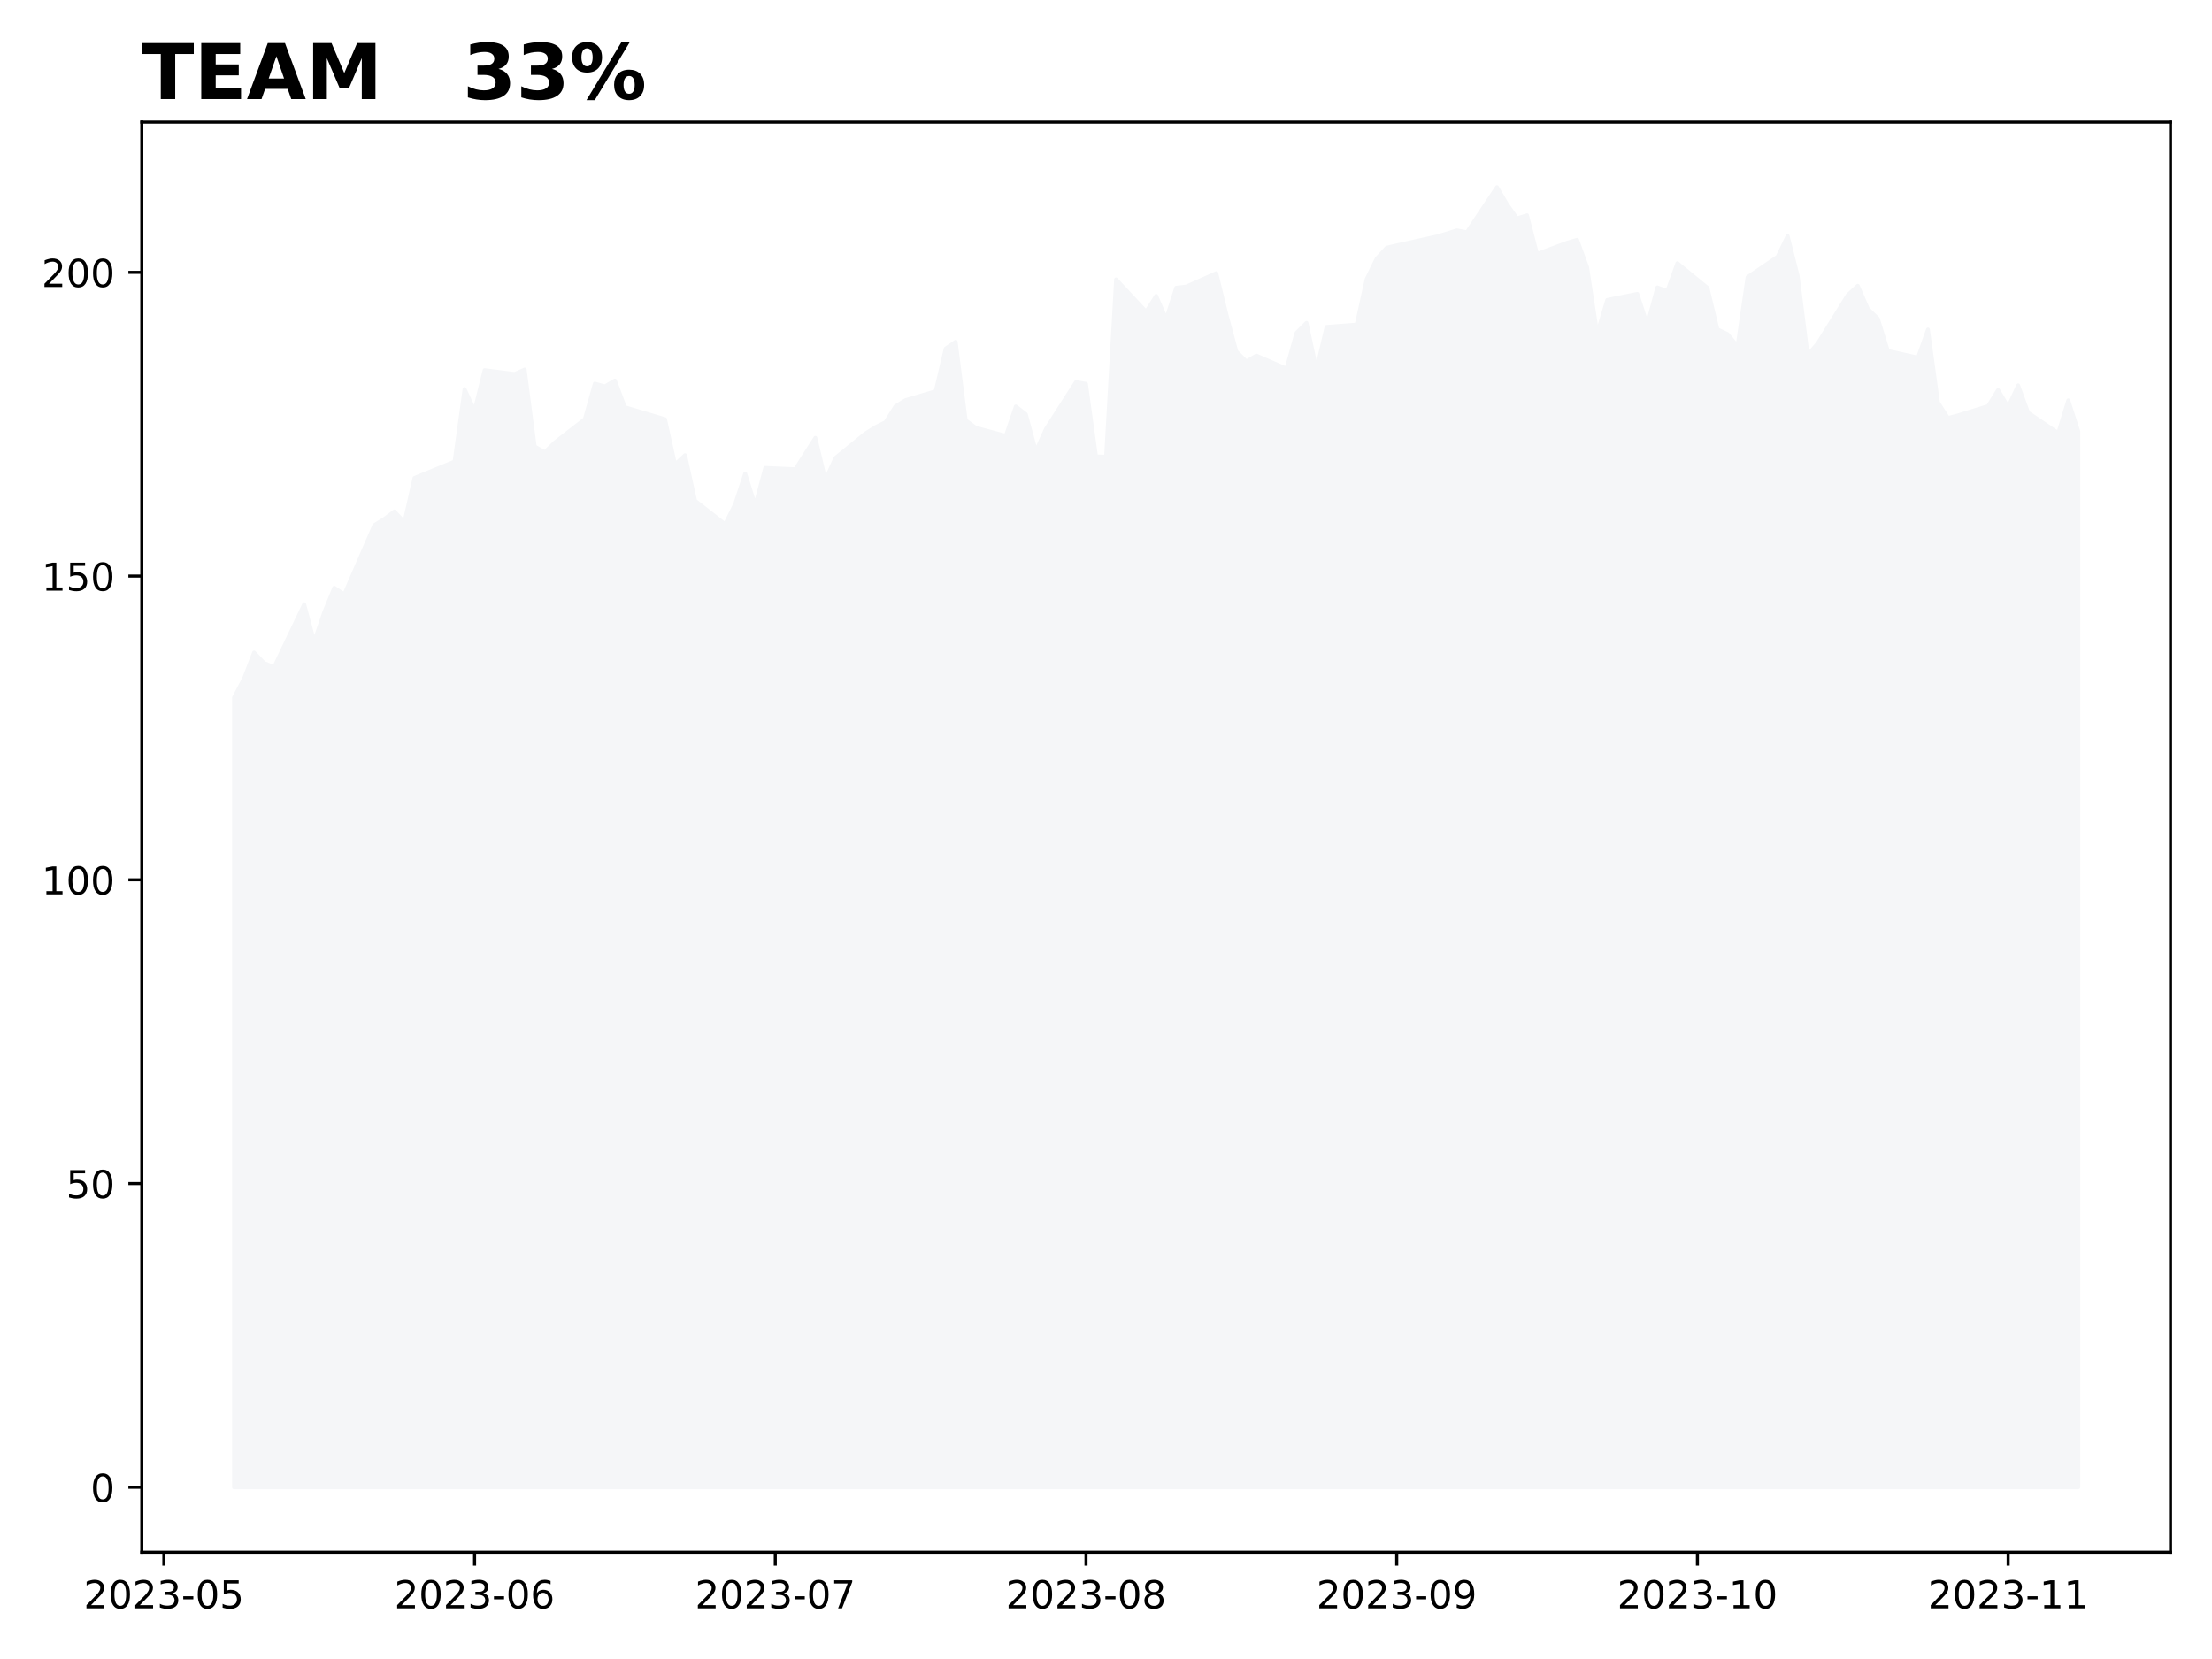
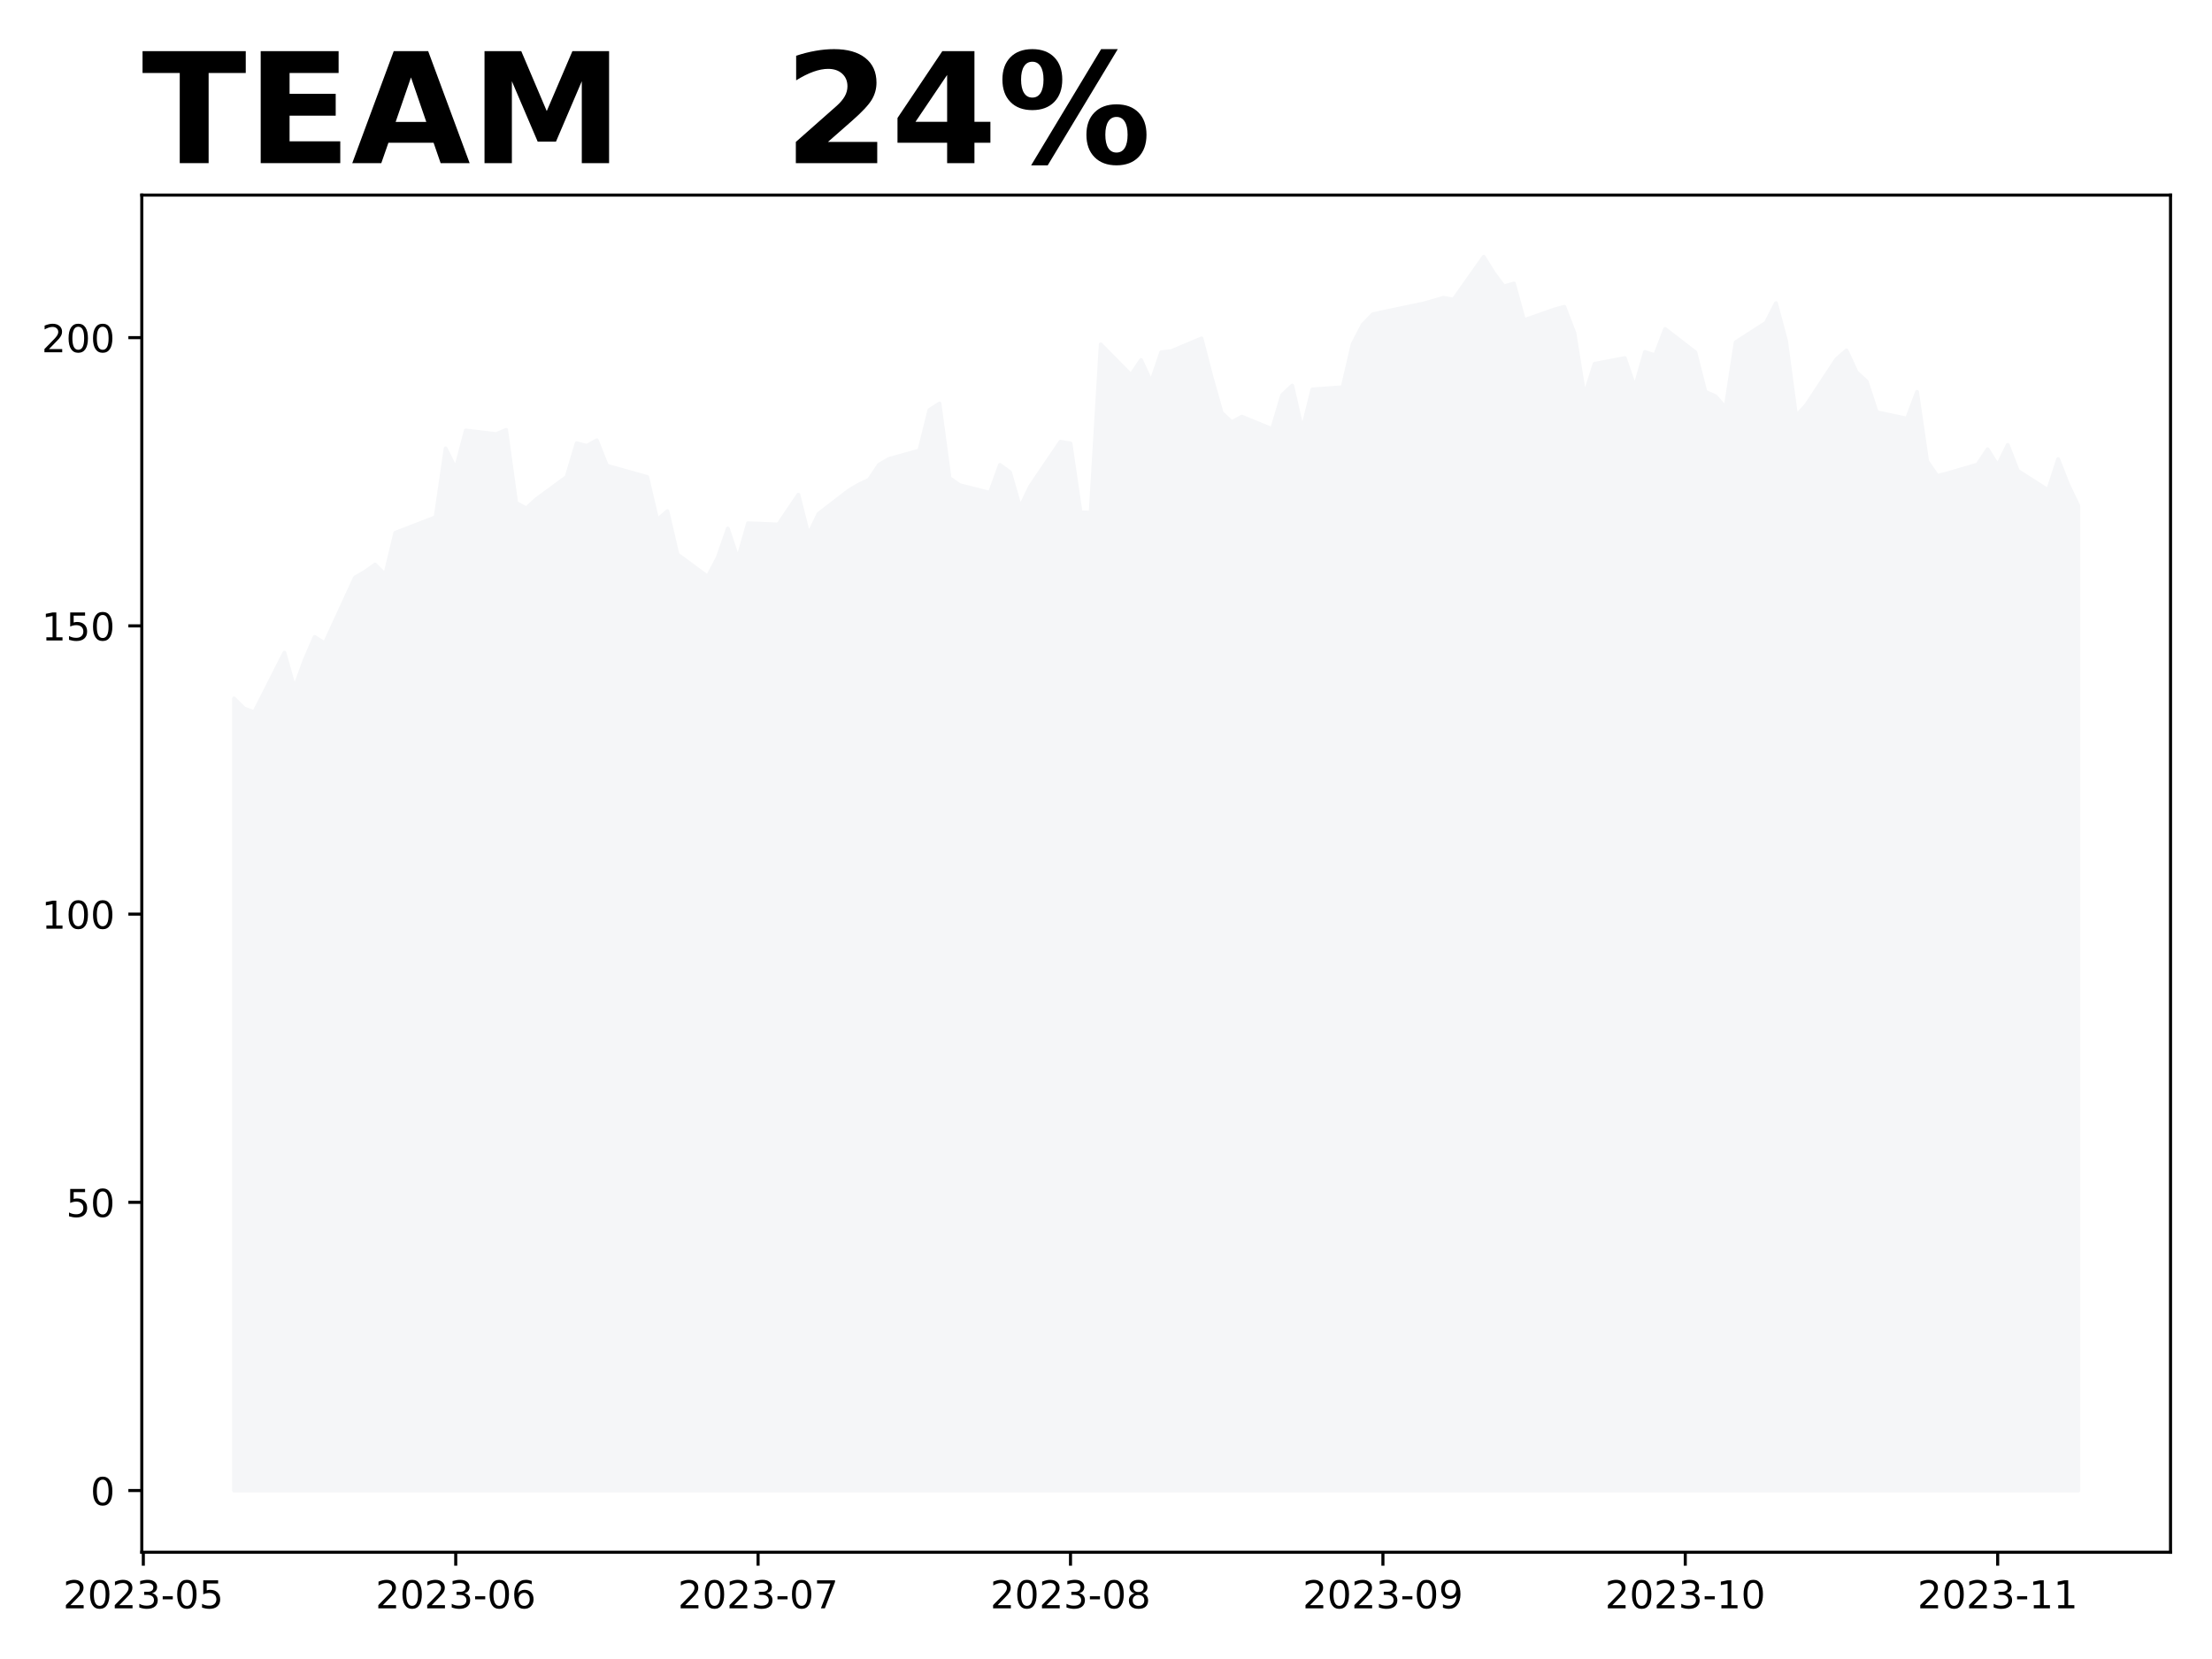
<svg xmlns="http://www.w3.org/2000/svg" xmlns:xlink="http://www.w3.org/1999/xlink" height="432pt" version="1.1" viewBox="0 0 576 432" width="576pt">
  <defs>
    <style type="text/css">
*{stroke-linecap:butt;stroke-linejoin:round;}
  </style>
  </defs>
  <g id="figure_1">
    <g id="patch_1">
      <path d="M 0 432  L 576 432  L 576 0  L 0 0  z " style="fill:#ffffff;" />
    </g>
    <g id="axes_1">
      <g id="patch_2">
-         <path d="M 36.925 404.2  L 565.2 404.2  L 565.2 31.8  L 36.925 31.8  z " style="fill:#ffffff;" />
+         <path d="M 36.925 404.2  L 565.2 404.2  L 565.2 50.8  L 36.925 50.8  z " style="fill:#ffffff;" />
      </g>
      <g id="PolyCollection_1">
        <defs>
-           <path d="M 60.938 -44.727  L 60.938 -250.373  L 63.548 -255.339  L 66.158 -262.094  L 68.768 -259.341  L 71.378 -258.297  L 79.208 -274.653  L 81.818 -264.941  L 84.428 -272.565  L 87.038 -278.955  L 89.648 -277.231  L 97.478 -295.247  L 100.088 -296.877  L 102.698 -298.822  L 105.308 -296.038  L 107.918 -307.538  L 118.359 -311.809  L 120.969 -330.695  L 123.579 -325.111  L 126.189 -335.614  L 134.019 -334.618  L 136.629 -335.772  L 139.239 -315.747  L 141.849 -314.244  L 144.459 -316.775  L 152.289 -322.865  L 154.899 -332.11  L 157.51 -331.391  L 160.12 -332.909  L 162.73 -325.965  L 173.17 -322.849  L 175.78 -311.065  L 178.39 -313.485  L 181 -301.622  L 188.83 -295.501  L 191.44 -300.784  L 194.05 -308.708  L 196.66 -300.404  L 199.27 -310.163  L 207.101 -309.815  L 212.321 -317.993  L 214.931 -307.047  L 217.541 -312.758  L 225.371 -319.148  L 227.981 -320.777  L 230.591 -322.074  L 233.201 -326.218  L 235.811 -327.816  L 243.641 -330.125  L 246.251 -341.229  L 248.861 -343.017  L 251.471 -322.549  L 254.082 -320.619  L 261.912 -318.515  L 264.522 -326.171  L 267.132 -324.146  L 269.742 -314.513  L 272.352 -320.287  L 280.182 -332.514  L 282.792 -332.055  L 285.402 -313.153  L 288.012 -313.074  L 290.622 -359.246  L 298.452 -350.831  L 301.062 -354.959  L 303.673 -348.964  L 306.283 -357.079  L 308.893 -357.379  L 316.723 -360.875  L 319.333 -350.214  L 321.943 -340.47  L 324.553 -337.892  L 327.163 -339.41  L 334.993 -336.01  L 337.603 -345.326  L 340.213 -347.936  L 342.823 -335.804  L 345.433 -346.876  L 353.264 -347.477  L 355.874 -359.341  L 358.484 -364.655  L 361.094 -367.503  L 363.704 -368.119  L 374.144 -370.429  L 376.754 -371.204  L 379.364 -372.026  L 381.974 -371.52  L 389.804 -383.273  L 392.414 -378.828  L 395.024 -375.142  L 397.635 -375.949  L 400.245 -365.873  L 408.075 -368.8  L 410.685 -369.559  L 413.295 -362.378  L 415.905 -345.184  L 418.515 -353.899  L 426.345 -355.481  L 428.955 -347.477  L 431.565 -357.158  L 434.175 -356.24  L 436.785 -363.469  L 444.615 -357.063  L 447.226 -346.244  L 449.836 -345.01  L 452.446 -341.862  L 455.056 -359.831  L 462.886 -365.162  L 465.496 -370.571  L 468.106 -360.211  L 470.716 -339.569  L 473.326 -342.59  L 481.156 -355.181  L 483.766 -357.585  L 486.376 -351.606  L 488.986 -349.059  L 491.596 -340.628  L 499.427 -338.873  L 502.037 -346.212  L 504.647 -327.215  L 507.257 -323.15  L 509.867 -323.846  L 517.697 -326.266  L 520.307 -330.458  L 522.917 -326.044  L 525.527 -331.66  L 528.137 -324.542  L 535.967 -319.243  L 538.577 -327.753  L 541.188 -319.702  L 541.188 -44.727  L 541.188 -44.727  L 538.577 -44.727  L 535.967 -44.727  L 528.137 -44.727  L 525.527 -44.727  L 522.917 -44.727  L 520.307 -44.727  L 517.697 -44.727  L 509.867 -44.727  L 507.257 -44.727  L 504.647 -44.727  L 502.037 -44.727  L 499.427 -44.727  L 491.596 -44.727  L 488.986 -44.727  L 486.376 -44.727  L 483.766 -44.727  L 481.156 -44.727  L 473.326 -44.727  L 470.716 -44.727  L 468.106 -44.727  L 465.496 -44.727  L 462.886 -44.727  L 455.056 -44.727  L 452.446 -44.727  L 449.836 -44.727  L 447.226 -44.727  L 444.615 -44.727  L 436.785 -44.727  L 434.175 -44.727  L 431.565 -44.727  L 428.955 -44.727  L 426.345 -44.727  L 418.515 -44.727  L 415.905 -44.727  L 413.295 -44.727  L 410.685 -44.727  L 408.075 -44.727  L 400.245 -44.727  L 397.635 -44.727  L 395.024 -44.727  L 392.414 -44.727  L 389.804 -44.727  L 381.974 -44.727  L 379.364 -44.727  L 376.754 -44.727  L 374.144 -44.727  L 363.704 -44.727  L 361.094 -44.727  L 358.484 -44.727  L 355.874 -44.727  L 353.264 -44.727  L 345.433 -44.727  L 342.823 -44.727  L 340.213 -44.727  L 337.603 -44.727  L 334.993 -44.727  L 327.163 -44.727  L 324.553 -44.727  L 321.943 -44.727  L 319.333 -44.727  L 316.723 -44.727  L 308.893 -44.727  L 306.283 -44.727  L 303.673 -44.727  L 301.062 -44.727  L 298.452 -44.727  L 290.622 -44.727  L 288.012 -44.727  L 285.402 -44.727  L 282.792 -44.727  L 280.182 -44.727  L 272.352 -44.727  L 269.742 -44.727  L 267.132 -44.727  L 264.522 -44.727  L 261.912 -44.727  L 254.082 -44.727  L 251.471 -44.727  L 248.861 -44.727  L 246.251 -44.727  L 243.641 -44.727  L 235.811 -44.727  L 233.201 -44.727  L 230.591 -44.727  L 227.981 -44.727  L 225.371 -44.727  L 217.541 -44.727  L 214.931 -44.727  L 212.321 -44.727  L 207.101 -44.727  L 199.27 -44.727  L 196.66 -44.727  L 194.05 -44.727  L 191.44 -44.727  L 188.83 -44.727  L 181 -44.727  L 178.39 -44.727  L 175.78 -44.727  L 173.17 -44.727  L 162.73 -44.727  L 160.12 -44.727  L 157.51 -44.727  L 154.899 -44.727  L 152.289 -44.727  L 144.459 -44.727  L 141.849 -44.727  L 139.239 -44.727  L 136.629 -44.727  L 134.019 -44.727  L 126.189 -44.727  L 123.579 -44.727  L 120.969 -44.727  L 118.359 -44.727  L 107.918 -44.727  L 105.308 -44.727  L 102.698 -44.727  L 100.088 -44.727  L 97.478 -44.727  L 89.648 -44.727  L 87.038 -44.727  L 84.428 -44.727  L 81.818 -44.727  L 79.208 -44.727  L 71.378 -44.727  L 68.768 -44.727  L 66.158 -44.727  L 63.548 -44.727  L 60.938 -44.727  z " id="m1f2812b365" style="stroke:#f5f6f8;" />
+           <path d="M 60.938 -43.864  L 60.938 -250.14  L 63.562 -247.528  L 66.186 -246.537  L 74.059 -262.058  L 76.683 -252.842  L 79.308 -260.077  L 81.932 -266.141  L 84.556 -264.505  L 92.429 -281.602  L 95.054 -283.148  L 97.678 -284.995  L 100.302 -282.353  L 102.927 -293.265  L 113.424 -297.318  L 116.048 -315.241  L 118.672 -309.942  L 121.297 -319.909  L 129.17 -318.964  L 131.794 -320.059  L 134.418 -301.056  L 137.043 -299.63  L 139.667 -302.032  L 147.54 -307.811  L 150.164 -316.584  L 152.789 -315.901  L 155.413 -317.342  L 158.037 -310.753  L 168.534 -307.796  L 171.159 -296.613  L 173.783 -298.909  L 176.407 -287.651  L 184.28 -281.842  L 186.905 -286.856  L 189.529 -294.376  L 192.153 -286.496  L 194.778 -295.757  L 202.651 -295.427  L 207.899 -303.187  L 210.524 -292.8  L 213.148 -298.219  L 221.021 -304.283  L 223.645 -305.829  L 226.269 -307.06  L 228.894 -310.993  L 231.518 -312.509  L 239.391 -314.701  L 242.015 -325.238  L 244.64 -326.934  L 247.264 -307.511  L 249.888 -305.679  L 257.761 -303.683  L 260.386 -310.948  L 263.01 -309.027  L 265.634 -299.885  L 268.259 -305.364  L 276.131 -316.967  L 278.756 -316.532  L 281.38 -298.594  L 284.004 -298.519  L 286.629 -342.335  L 294.502 -334.35  L 297.126 -338.267  L 299.75 -332.578  L 302.375 -340.279  L 304.999 -340.564  L 312.872 -343.881  L 315.496 -333.764  L 318.121 -324.518  L 320.745 -322.071  L 323.369 -323.512  L 331.242 -320.285  L 333.866 -329.126  L 336.491 -331.603  L 339.115 -320.089  L 341.739 -330.597  L 349.612 -331.167  L 352.237 -342.425  L 354.861 -347.469  L 357.485 -350.171  L 360.11 -350.756  L 370.607 -352.948  L 373.231 -353.683  L 375.856 -354.464  L 378.48 -353.983  L 386.353 -365.136  L 388.977 -360.918  L 391.601 -357.421  L 394.226 -358.186  L 396.85 -348.625  L 404.723 -351.402  L 407.347 -352.122  L 409.972 -345.307  L 412.596 -328.991  L 415.22 -337.262  L 423.093 -338.763  L 425.718 -331.167  L 428.342 -340.354  L 430.966 -339.483  L 433.591 -346.343  L 441.463 -340.264  L 444.088 -329.996  L 446.712 -328.826  L 449.336 -325.839  L 451.961 -342.891  L 459.834 -347.949  L 462.458 -353.083  L 465.082 -343.251  L 467.707 -323.662  L 470.331 -326.529  L 478.204 -338.477  L 480.828 -340.759  L 483.453 -335.085  L 486.077 -332.668  L 488.701 -324.668  L 496.574 -323.002  L 499.198 -329.966  L 501.823 -311.939  L 504.447 -308.081  L 507.071 -308.741  L 514.944 -311.038  L 517.569 -315.016  L 520.193 -310.828  L 522.817 -316.157  L 525.442 -309.402  L 533.315 -304.373  L 535.939 -312.449  L 538.563 -305.769  L 541.188 -300.305  L 541.188 -43.864  L 541.188 -43.864  L 538.563 -43.864  L 535.939 -43.864  L 533.315 -43.864  L 525.442 -43.864  L 522.817 -43.864  L 520.193 -43.864  L 517.569 -43.864  L 514.944 -43.864  L 507.071 -43.864  L 504.447 -43.864  L 501.823 -43.864  L 499.198 -43.864  L 496.574 -43.864  L 488.701 -43.864  L 486.077 -43.864  L 483.453 -43.864  L 480.828 -43.864  L 478.204 -43.864  L 470.331 -43.864  L 467.707 -43.864  L 465.082 -43.864  L 462.458 -43.864  L 459.834 -43.864  L 451.961 -43.864  L 449.336 -43.864  L 446.712 -43.864  L 444.088 -43.864  L 441.463 -43.864  L 433.591 -43.864  L 430.966 -43.864  L 428.342 -43.864  L 425.718 -43.864  L 423.093 -43.864  L 415.22 -43.864  L 412.596 -43.864  L 409.972 -43.864  L 407.347 -43.864  L 404.723 -43.864  L 396.85 -43.864  L 394.226 -43.864  L 391.601 -43.864  L 388.977 -43.864  L 386.353 -43.864  L 378.48 -43.864  L 375.856 -43.864  L 373.231 -43.864  L 370.607 -43.864  L 360.11 -43.864  L 357.485 -43.864  L 354.861 -43.864  L 352.237 -43.864  L 349.612 -43.864  L 341.739 -43.864  L 339.115 -43.864  L 336.491 -43.864  L 333.866 -43.864  L 331.242 -43.864  L 323.369 -43.864  L 320.745 -43.864  L 318.121 -43.864  L 315.496 -43.864  L 312.872 -43.864  L 304.999 -43.864  L 302.375 -43.864  L 299.75 -43.864  L 297.126 -43.864  L 294.502 -43.864  L 286.629 -43.864  L 284.004 -43.864  L 281.38 -43.864  L 278.756 -43.864  L 276.131 -43.864  L 268.259 -43.864  L 265.634 -43.864  L 263.01 -43.864  L 260.386 -43.864  L 257.761 -43.864  L 249.888 -43.864  L 247.264 -43.864  L 244.64 -43.864  L 242.015 -43.864  L 239.391 -43.864  L 231.518 -43.864  L 228.894 -43.864  L 226.269 -43.864  L 223.645 -43.864  L 221.021 -43.864  L 213.148 -43.864  L 210.524 -43.864  L 207.899 -43.864  L 202.651 -43.864  L 194.778 -43.864  L 192.153 -43.864  L 189.529 -43.864  L 186.905 -43.864  L 184.28 -43.864  L 176.407 -43.864  L 173.783 -43.864  L 171.159 -43.864  L 168.534 -43.864  L 158.037 -43.864  L 155.413 -43.864  L 152.789 -43.864  L 150.164 -43.864  L 147.54 -43.864  L 139.667 -43.864  L 137.043 -43.864  L 134.418 -43.864  L 131.794 -43.864  L 129.17 -43.864  L 121.297 -43.864  L 118.672 -43.864  L 116.048 -43.864  L 113.424 -43.864  L 102.927 -43.864  L 100.302 -43.864  L 97.678 -43.864  L 95.054 -43.864  L 92.429 -43.864  L 84.556 -43.864  L 81.932 -43.864  L 79.308 -43.864  L 76.683 -43.864  L 74.059 -43.864  L 66.186 -43.864  L 63.562 -43.864  L 60.938 -43.864  z " id="mf7db9850a4" style="stroke:#f5f6f8;" />
        </defs>
-         <g clip-path="url(#p144666de46)">
-           <use style="fill:#f5f6f8;stroke:#f5f6f8;" x="0" xlink:href="#m1f2812b365" y="432" />
+         <g clip-path="url(#p26ac02e545)">
+           <use style="fill:#f5f6f8;stroke:#f5f6f8;" x="0" xlink:href="#mf7db9850a4" y="432" />
        </g>
      </g>
      <g id="matplotlib.axis_1">
        <g id="xtick_1">
          <g id="line2d_1">
            <defs>
-               <path d="M 0 0  L 0 3.5  " id="m10f5764ad5" style="stroke:#000000;stroke-width:0.8;" />
-             </defs>
-             <g>
-               <use style="stroke:#000000;stroke-width:0.8;" x="42.667" xlink:href="#m10f5764ad5" y="404.2" />
+               <path d="M 0 0  L 0 3.5  " id="m7a429bcef0" style="stroke:#000000;stroke-width:0.8;" />
+             </defs>
+             <g>
+               <use style="stroke:#000000;stroke-width:0.8;" x="37.319" xlink:href="#m7a429bcef0" y="404.2" />
            </g>
          </g>
          <g id="text_1">
            <defs>
              <path d="M 19.188 8.297  L 53.609 8.297  L 53.609 0  L 7.328 0  L 7.328 8.297  Q 12.938 14.109 22.625 23.891  Q 32.328 33.688 34.812 36.531  Q 39.547 41.844 41.422 45.531  Q 43.312 49.219 43.312 52.781  Q 43.312 58.594 39.234 62.25  Q 35.156 65.922 28.609 65.922  Q 23.969 65.922 18.812 64.312  Q 13.672 62.703 7.812 59.422  L 7.812 69.391  Q 13.766 71.781 18.938 73  Q 24.125 74.219 28.422 74.219  Q 39.75 74.219 46.484 68.547  Q 53.219 62.891 53.219 53.422  Q 53.219 48.922 51.531 44.891  Q 49.859 40.875 45.406 35.406  Q 44.188 33.984 37.641 27.219  Q 31.109 20.453 19.188 8.297  z " id="DejaVuSans-50" />
              <path d="M 31.781 66.406  Q 24.172 66.406 20.328 58.906  Q 16.5 51.422 16.5 36.375  Q 16.5 21.391 20.328 13.891  Q 24.172 6.391 31.781 6.391  Q 39.453 6.391 43.281 13.891  Q 47.125 21.391 47.125 36.375  Q 47.125 51.422 43.281 58.906  Q 39.453 66.406 31.781 66.406  z M 31.781 74.219  Q 44.047 74.219 50.516 64.516  Q 56.984 54.828 56.984 36.375  Q 56.984 17.969 50.516 8.266  Q 44.047 -1.422 31.781 -1.422  Q 19.531 -1.422 13.062 8.266  Q 6.594 17.969 6.594 36.375  Q 6.594 54.828 13.062 64.516  Q 19.531 74.219 31.781 74.219  z " id="DejaVuSans-48" />
              <path d="M 40.578 39.312  Q 47.656 37.797 51.625 33  Q 55.609 28.219 55.609 21.188  Q 55.609 10.406 48.188 4.484  Q 40.766 -1.422 27.094 -1.422  Q 22.516 -1.422 17.656 -0.516  Q 12.797 0.391 7.625 2.203  L 7.625 11.719  Q 11.719 9.328 16.594 8.109  Q 21.484 6.891 26.812 6.891  Q 36.078 6.891 40.938 10.547  Q 45.797 14.203 45.797 21.188  Q 45.797 27.641 41.281 31.266  Q 36.766 34.906 28.719 34.906  L 20.219 34.906  L 20.219 43.016  L 29.109 43.016  Q 36.375 43.016 40.234 45.922  Q 44.094 48.828 44.094 54.297  Q 44.094 59.906 40.109 62.906  Q 36.141 65.922 28.719 65.922  Q 24.656 65.922 20.016 65.031  Q 15.375 64.156 9.812 62.312  L 9.812 71.094  Q 15.438 72.656 20.344 73.438  Q 25.25 74.219 29.594 74.219  Q 40.828 74.219 47.359 69.109  Q 53.906 64.016 53.906 55.328  Q 53.906 49.266 50.438 45.094  Q 46.969 40.922 40.578 39.312  z " id="DejaVuSans-51" />
              <path d="M 4.891 31.391  L 31.203 31.391  L 31.203 23.391  L 4.891 23.391  z " id="DejaVuSans-45" />
              <path d="M 10.797 72.906  L 49.516 72.906  L 49.516 64.594  L 19.828 64.594  L 19.828 46.734  Q 21.969 47.469 24.109 47.828  Q 26.266 48.188 28.422 48.188  Q 40.625 48.188 47.75 41.5  Q 54.891 34.812 54.891 23.391  Q 54.891 11.625 47.562 5.094  Q 40.234 -1.422 26.906 -1.422  Q 22.312 -1.422 17.547 -0.641  Q 12.797 0.141 7.719 1.703  L 7.719 11.625  Q 12.109 9.234 16.797 8.062  Q 21.484 6.891 26.703 6.891  Q 35.156 6.891 40.078 11.328  Q 45.016 15.766 45.016 23.391  Q 45.016 31 40.078 35.438  Q 35.156 39.891 26.703 39.891  Q 22.75 39.891 18.812 39.016  Q 14.891 38.141 10.797 36.281  z " id="DejaVuSans-53" />
            </defs>
-             <g transform="translate(21.77571 418.7984)scale(0.1 -0.1)">
+             <g transform="translate(16.42724 418.7984)scale(0.1 -0.1)">
              <use xlink:href="#DejaVuSans-50" />
              <use x="63.623" xlink:href="#DejaVuSans-48" />
              <use x="127.246" xlink:href="#DejaVuSans-50" />
              <use x="190.869" xlink:href="#DejaVuSans-51" />
              <use x="254.492" xlink:href="#DejaVuSans-45" />
              <use x="290.576" xlink:href="#DejaVuSans-48" />
              <use x="354.199" xlink:href="#DejaVuSans-53" />
            </g>
          </g>
        </g>
        <g id="xtick_2">
          <g id="line2d_2">
            <g>
-               <use style="stroke:#000000;stroke-width:0.8;" x="123.579" xlink:href="#m10f5764ad5" y="404.2" />
+               <use style="stroke:#000000;stroke-width:0.8;" x="118.672" xlink:href="#m7a429bcef0" y="404.2" />
            </g>
          </g>
          <g id="text_2">
            <defs>
              <path d="M 33.016 40.375  Q 26.375 40.375 22.484 35.828  Q 18.609 31.297 18.609 23.391  Q 18.609 15.531 22.484 10.953  Q 26.375 6.391 33.016 6.391  Q 39.656 6.391 43.531 10.953  Q 47.406 15.531 47.406 23.391  Q 47.406 31.297 43.531 35.828  Q 39.656 40.375 33.016 40.375  z M 52.594 71.297  L 52.594 62.312  Q 48.875 64.062 45.094 64.984  Q 41.312 65.922 37.594 65.922  Q 27.828 65.922 22.672 59.328  Q 17.531 52.734 16.797 39.406  Q 19.672 43.656 24.016 45.922  Q 28.375 48.188 33.594 48.188  Q 44.578 48.188 50.953 41.516  Q 57.328 34.859 57.328 23.391  Q 57.328 12.156 50.688 5.359  Q 44.047 -1.422 33.016 -1.422  Q 20.359 -1.422 13.672 8.266  Q 6.984 17.969 6.984 36.375  Q 6.984 53.656 15.188 63.938  Q 23.391 74.219 37.203 74.219  Q 40.922 74.219 44.703 73.484  Q 48.484 72.75 52.594 71.297  z " id="DejaVuSans-54" />
            </defs>
-             <g transform="translate(102.6874 418.7984)scale(0.1 -0.1)">
+             <g transform="translate(97.78107 418.7984)scale(0.1 -0.1)">
              <use xlink:href="#DejaVuSans-50" />
              <use x="63.623" xlink:href="#DejaVuSans-48" />
              <use x="127.246" xlink:href="#DejaVuSans-50" />
              <use x="190.869" xlink:href="#DejaVuSans-51" />
              <use x="254.492" xlink:href="#DejaVuSans-45" />
              <use x="290.576" xlink:href="#DejaVuSans-48" />
              <use x="354.199" xlink:href="#DejaVuSans-54" />
            </g>
          </g>
        </g>
        <g id="xtick_3">
          <g id="line2d_3">
            <g>
-               <use style="stroke:#000000;stroke-width:0.8;" x="201.88" xlink:href="#m10f5764ad5" y="404.2" />
+               <use style="stroke:#000000;stroke-width:0.8;" x="197.402" xlink:href="#m7a429bcef0" y="404.2" />
            </g>
          </g>
          <g id="text_3">
            <defs>
              <path d="M 8.203 72.906  L 55.078 72.906  L 55.078 68.703  L 28.609 0  L 18.312 0  L 43.219 64.594  L 8.203 64.594  z " id="DejaVuSans-55" />
            </defs>
-             <g transform="translate(180.989 418.7984)scale(0.1 -0.1)">
+             <g transform="translate(176.5106 418.7984)scale(0.1 -0.1)">
              <use xlink:href="#DejaVuSans-50" />
              <use x="63.623" xlink:href="#DejaVuSans-48" />
              <use x="127.246" xlink:href="#DejaVuSans-50" />
              <use x="190.869" xlink:href="#DejaVuSans-51" />
              <use x="254.492" xlink:href="#DejaVuSans-45" />
              <use x="290.576" xlink:href="#DejaVuSans-48" />
              <use x="354.199" xlink:href="#DejaVuSans-55" />
            </g>
          </g>
        </g>
        <g id="xtick_4">
          <g id="line2d_4">
            <g>
-               <use style="stroke:#000000;stroke-width:0.8;" x="282.792" xlink:href="#m10f5764ad5" y="404.2" />
+               <use style="stroke:#000000;stroke-width:0.8;" x="278.756" xlink:href="#m7a429bcef0" y="404.2" />
            </g>
          </g>
          <g id="text_4">
            <defs>
              <path d="M 31.781 34.625  Q 24.75 34.625 20.719 30.859  Q 16.703 27.094 16.703 20.516  Q 16.703 13.922 20.719 10.156  Q 24.75 6.391 31.781 6.391  Q 38.812 6.391 42.859 10.172  Q 46.922 13.969 46.922 20.516  Q 46.922 27.094 42.891 30.859  Q 38.875 34.625 31.781 34.625  z M 21.922 38.812  Q 15.578 40.375 12.031 44.719  Q 8.5 49.078 8.5 55.328  Q 8.5 64.062 14.719 69.141  Q 20.953 74.219 31.781 74.219  Q 42.672 74.219 48.875 69.141  Q 55.078 64.062 55.078 55.328  Q 55.078 49.078 51.531 44.719  Q 48 40.375 41.703 38.812  Q 48.828 37.156 52.797 32.312  Q 56.781 27.484 56.781 20.516  Q 56.781 9.906 50.312 4.234  Q 43.844 -1.422 31.781 -1.422  Q 19.734 -1.422 13.25 4.234  Q 6.781 9.906 6.781 20.516  Q 6.781 27.484 10.781 32.312  Q 14.797 37.156 21.922 38.812  z M 18.312 54.391  Q 18.312 48.734 21.844 45.562  Q 25.391 42.391 31.781 42.391  Q 38.141 42.391 41.719 45.562  Q 45.312 48.734 45.312 54.391  Q 45.312 60.062 41.719 63.234  Q 38.141 66.406 31.781 66.406  Q 25.391 66.406 21.844 63.234  Q 18.312 60.062 18.312 54.391  z " id="DejaVuSans-56" />
            </defs>
-             <g transform="translate(261.9007 418.7984)scale(0.1 -0.1)">
+             <g transform="translate(257.8644 418.7984)scale(0.1 -0.1)">
              <use xlink:href="#DejaVuSans-50" />
              <use x="63.623" xlink:href="#DejaVuSans-48" />
              <use x="127.246" xlink:href="#DejaVuSans-50" />
              <use x="190.869" xlink:href="#DejaVuSans-51" />
              <use x="254.492" xlink:href="#DejaVuSans-45" />
              <use x="290.576" xlink:href="#DejaVuSans-48" />
              <use x="354.199" xlink:href="#DejaVuSans-56" />
            </g>
          </g>
        </g>
        <g id="xtick_5">
          <g id="line2d_5">
            <g>
-               <use style="stroke:#000000;stroke-width:0.8;" x="363.704" xlink:href="#m10f5764ad5" y="404.2" />
+               <use style="stroke:#000000;stroke-width:0.8;" x="360.11" xlink:href="#m7a429bcef0" y="404.2" />
            </g>
          </g>
          <g id="text_5">
            <defs>
              <path d="M 10.984 1.516  L 10.984 10.5  Q 14.703 8.734 18.5 7.812  Q 22.312 6.891 25.984 6.891  Q 35.75 6.891 40.891 13.453  Q 46.047 20.016 46.781 33.406  Q 43.953 29.203 39.594 26.953  Q 35.25 24.703 29.984 24.703  Q 19.047 24.703 12.672 31.312  Q 6.297 37.938 6.297 49.422  Q 6.297 60.641 12.938 67.422  Q 19.578 74.219 30.609 74.219  Q 43.266 74.219 49.922 64.516  Q 56.594 54.828 56.594 36.375  Q 56.594 19.141 48.406 8.859  Q 40.234 -1.422 26.422 -1.422  Q 22.703 -1.422 18.891 -0.688  Q 15.094 0.047 10.984 1.516  z M 30.609 32.422  Q 37.25 32.422 41.125 36.953  Q 45.016 41.5 45.016 49.422  Q 45.016 57.281 41.125 61.844  Q 37.25 66.406 30.609 66.406  Q 23.969 66.406 20.094 61.844  Q 16.219 57.281 16.219 49.422  Q 16.219 41.5 20.094 36.953  Q 23.969 32.422 30.609 32.422  z " id="DejaVuSans-57" />
            </defs>
-             <g transform="translate(342.8124 418.7984)scale(0.1 -0.1)">
+             <g transform="translate(339.2182 418.7984)scale(0.1 -0.1)">
              <use xlink:href="#DejaVuSans-50" />
              <use x="63.623" xlink:href="#DejaVuSans-48" />
              <use x="127.246" xlink:href="#DejaVuSans-50" />
              <use x="190.869" xlink:href="#DejaVuSans-51" />
              <use x="254.492" xlink:href="#DejaVuSans-45" />
              <use x="290.576" xlink:href="#DejaVuSans-48" />
              <use x="354.199" xlink:href="#DejaVuSans-57" />
            </g>
          </g>
        </g>
        <g id="xtick_6">
          <g id="line2d_6">
            <g>
-               <use style="stroke:#000000;stroke-width:0.8;" x="442.005" xlink:href="#m10f5764ad5" y="404.2" />
+               <use style="stroke:#000000;stroke-width:0.8;" x="438.839" xlink:href="#m7a429bcef0" y="404.2" />
            </g>
          </g>
          <g id="text_6">
            <defs>
              <path d="M 12.406 8.297  L 28.516 8.297  L 28.516 63.922  L 10.984 60.406  L 10.984 69.391  L 28.422 72.906  L 38.281 72.906  L 38.281 8.297  L 54.391 8.297  L 54.391 0  L 12.406 0  z " id="DejaVuSans-49" />
            </defs>
-             <g transform="translate(421.114 418.7984)scale(0.1 -0.1)">
+             <g transform="translate(417.9477 418.7984)scale(0.1 -0.1)">
              <use xlink:href="#DejaVuSans-50" />
              <use x="63.623" xlink:href="#DejaVuSans-48" />
              <use x="127.246" xlink:href="#DejaVuSans-50" />
              <use x="190.869" xlink:href="#DejaVuSans-51" />
              <use x="254.492" xlink:href="#DejaVuSans-45" />
              <use x="290.576" xlink:href="#DejaVuSans-49" />
              <use x="354.199" xlink:href="#DejaVuSans-48" />
            </g>
          </g>
        </g>
        <g id="xtick_7">
          <g id="line2d_7">
            <g>
-               <use style="stroke:#000000;stroke-width:0.8;" x="522.917" xlink:href="#m10f5764ad5" y="404.2" />
+               <use style="stroke:#000000;stroke-width:0.8;" x="520.193" xlink:href="#m7a429bcef0" y="404.2" />
            </g>
          </g>
          <g id="text_7">
-             <g transform="translate(502.0257 418.7984)scale(0.1 -0.1)">
+             <g transform="translate(499.3016 418.7984)scale(0.1 -0.1)">
              <use xlink:href="#DejaVuSans-50" />
              <use x="63.623" xlink:href="#DejaVuSans-48" />
              <use x="127.246" xlink:href="#DejaVuSans-50" />
              <use x="190.869" xlink:href="#DejaVuSans-51" />
              <use x="254.492" xlink:href="#DejaVuSans-45" />
              <use x="290.576" xlink:href="#DejaVuSans-49" />
              <use x="354.199" xlink:href="#DejaVuSans-49" />
            </g>
          </g>
        </g>
      </g>
      <g id="matplotlib.axis_2">
        <g id="ytick_1">
          <g id="line2d_8">
            <defs>
-               <path d="M 0 0  L -3.5 0  " id="m1c582b2b7c" style="stroke:#000000;stroke-width:0.8;" />
-             </defs>
-             <g>
-               <use style="stroke:#000000;stroke-width:0.8;" x="36.925" xlink:href="#m1c582b2b7c" y="387.273" />
+               <path d="M 0 0  L -3.5 0  " id="m4a094265a3" style="stroke:#000000;stroke-width:0.8;" />
+             </defs>
+             <g>
+               <use style="stroke:#000000;stroke-width:0.8;" x="36.925" xlink:href="#m4a094265a3" y="388.136" />
            </g>
          </g>
          <g id="text_8">
-             <g transform="translate(23.5625 391.0719)scale(0.1 -0.1)">
+             <g transform="translate(23.5625 391.9356)scale(0.1 -0.1)">
              <use xlink:href="#DejaVuSans-48" />
            </g>
          </g>
        </g>
        <g id="ytick_2">
          <g id="line2d_9">
            <g>
-               <use style="stroke:#000000;stroke-width:0.8;" x="36.925" xlink:href="#m1c582b2b7c" y="308.184" />
+               <use style="stroke:#000000;stroke-width:0.8;" x="36.925" xlink:href="#m4a094265a3" y="313.083" />
            </g>
          </g>
          <g id="text_9">
-             <g transform="translate(17.2 311.9836)scale(0.1 -0.1)">
+             <g transform="translate(17.2 316.8824)scale(0.1 -0.1)">
              <use xlink:href="#DejaVuSans-53" />
              <use x="63.623" xlink:href="#DejaVuSans-48" />
            </g>
          </g>
        </g>
        <g id="ytick_3">
          <g id="line2d_10">
            <g>
-               <use style="stroke:#000000;stroke-width:0.8;" x="36.925" xlink:href="#m1c582b2b7c" y="229.096" />
+               <use style="stroke:#000000;stroke-width:0.8;" x="36.925" xlink:href="#m4a094265a3" y="238.03" />
            </g>
          </g>
          <g id="text_10">
-             <g transform="translate(10.8375 232.8953)scale(0.1 -0.1)">
+             <g transform="translate(10.8375 241.8292)scale(0.1 -0.1)">
              <use xlink:href="#DejaVuSans-49" />
              <use x="63.623" xlink:href="#DejaVuSans-48" />
              <use x="127.246" xlink:href="#DejaVuSans-48" />
            </g>
          </g>
        </g>
        <g id="ytick_4">
          <g id="line2d_11">
            <g>
-               <use style="stroke:#000000;stroke-width:0.8;" x="36.925" xlink:href="#m1c582b2b7c" y="150.008" />
+               <use style="stroke:#000000;stroke-width:0.8;" x="36.925" xlink:href="#m4a094265a3" y="162.977" />
            </g>
          </g>
          <g id="text_11">
-             <g transform="translate(10.8375 153.807)scale(0.1 -0.1)">
+             <g transform="translate(10.8375 166.776)scale(0.1 -0.1)">
              <use xlink:href="#DejaVuSans-49" />
              <use x="63.623" xlink:href="#DejaVuSans-53" />
              <use x="127.246" xlink:href="#DejaVuSans-48" />
            </g>
          </g>
        </g>
        <g id="ytick_5">
          <g id="line2d_12">
            <g>
-               <use style="stroke:#000000;stroke-width:0.8;" x="36.925" xlink:href="#m1c582b2b7c" y="70.919" />
+               <use style="stroke:#000000;stroke-width:0.8;" x="36.925" xlink:href="#m4a094265a3" y="87.924" />
            </g>
          </g>
          <g id="text_12">
-             <g transform="translate(10.8375 74.71867)scale(0.1 -0.1)">
+             <g transform="translate(10.8375 91.72278)scale(0.1 -0.1)">
              <use xlink:href="#DejaVuSans-50" />
              <use x="63.623" xlink:href="#DejaVuSans-48" />
              <use x="127.246" xlink:href="#DejaVuSans-48" />
            </g>
          </g>
        </g>
      </g>
      <g id="patch_3">
-         <path d="M 36.925 404.2  L 36.925 31.8  " style="fill:none;stroke:#000000;stroke-linecap:square;stroke-linejoin:miter;stroke-width:0.8;" />
+         <path d="M 36.925 404.2  L 36.925 50.8  " style="fill:none;stroke:#000000;stroke-linecap:square;stroke-linejoin:miter;stroke-width:0.8;" />
      </g>
      <g id="patch_4">
-         <path d="M 565.2 404.2  L 565.2 31.8  " style="fill:none;stroke:#000000;stroke-linecap:square;stroke-linejoin:miter;stroke-width:0.8;" />
+         <path d="M 565.2 404.2  L 565.2 50.8  " style="fill:none;stroke:#000000;stroke-linecap:square;stroke-linejoin:miter;stroke-width:0.8;" />
      </g>
      <g id="patch_5">
        <path d="M 36.925 404.2  L 565.2 404.2  " style="fill:none;stroke:#000000;stroke-linecap:square;stroke-linejoin:miter;stroke-width:0.8;" />
      </g>
      <g id="patch_6">
-         <path d="M 36.925 31.8  L 565.2 31.8  " style="fill:none;stroke:#000000;stroke-linecap:square;stroke-linejoin:miter;stroke-width:0.8;" />
+         <path d="M 36.925 50.8  L 565.2 50.8  " style="fill:none;stroke:#000000;stroke-linecap:square;stroke-linejoin:miter;stroke-width:0.8;" />
      </g>
      <g id="text_13">
        <defs>
          <path d="M 0.484 72.906  L 67.672 72.906  L 67.672 58.688  L 43.5 58.688  L 43.5 0  L 24.703 0  L 24.703 58.688  L 0.484 58.688  z " id="DejaVuSans-Bold-84" />
          <path d="M 9.188 72.906  L 59.906 72.906  L 59.906 58.688  L 27.984 58.688  L 27.984 45.125  L 58.016 45.125  L 58.016 30.906  L 27.984 30.906  L 27.984 14.203  L 60.984 14.203  L 60.984 0  L 9.188 0  z " id="DejaVuSans-Bold-69" />
          <path d="M 53.422 13.281  L 24.031 13.281  L 19.391 0  L 0.484 0  L 27.484 72.906  L 49.906 72.906  L 76.906 0  L 58.016 0  z M 28.719 26.812  L 48.688 26.812  L 38.719 55.812  z " id="DejaVuSans-Bold-65" />
          <path d="M 9.188 72.906  L 33.109 72.906  L 49.703 33.891  L 66.406 72.906  L 90.281 72.906  L 90.281 0  L 72.516 0  L 72.516 53.328  L 55.719 14.016  L 43.797 14.016  L 27 53.328  L 27 0  L 9.188 0  z " id="DejaVuSans-Bold-77" />
          <path id="DejaVuSans-Bold-32" />
-           <path d="M 46.578 39.312  Q 53.953 37.406 57.781 32.688  Q 61.625 27.984 61.625 20.703  Q 61.625 9.859 53.312 4.219  Q 45.016 -1.422 29.109 -1.422  Q 23.484 -1.422 17.844 -0.516  Q 12.203 0.391 6.688 2.203  L 6.688 16.703  Q 11.969 14.062 17.156 12.719  Q 22.359 11.375 27.391 11.375  Q 34.859 11.375 38.844 13.953  Q 42.828 16.547 42.828 21.391  Q 42.828 26.375 38.75 28.938  Q 34.672 31.5 26.703 31.5  L 19.188 31.5  L 19.188 43.609  L 27.094 43.609  Q 34.188 43.609 37.641 45.828  Q 41.109 48.047 41.109 52.594  Q 41.109 56.781 37.734 59.078  Q 34.375 61.375 28.219 61.375  Q 23.688 61.375 19.047 60.344  Q 14.406 59.328 9.812 57.328  L 9.812 71.094  Q 15.375 72.656 20.844 73.438  Q 26.312 74.219 31.594 74.219  Q 45.797 74.219 52.844 69.547  Q 59.906 64.891 59.906 55.516  Q 59.906 49.125 56.531 45.047  Q 53.172 40.969 46.578 39.312  z " id="DejaVuSans-Bold-51" />
+           <path d="M 28.812 13.812  L 60.891 13.812  L 60.891 0  L 7.906 0  L 7.906 13.812  L 34.516 37.312  Q 38.094 40.531 39.797 43.609  Q 41.5 46.688 41.5 50  Q 41.5 55.125 38.062 58.25  Q 34.625 61.375 28.906 61.375  Q 24.516 61.375 19.281 59.5  Q 14.062 57.625 8.109 53.906  L 8.109 69.922  Q 14.453 72.016 20.656 73.109  Q 26.859 74.219 32.812 74.219  Q 45.906 74.219 53.156 68.453  Q 60.406 62.703 60.406 52.391  Q 60.406 46.438 57.328 41.281  Q 54.25 36.141 44.391 27.484  z " id="DejaVuSans-Bold-50" />
+           <path d="M 36.812 57.422  L 16.219 26.906  L 36.812 26.906  z M 33.688 72.906  L 54.594 72.906  L 54.594 26.906  L 64.984 26.906  L 64.984 13.281  L 54.594 13.281  L 54.594 0  L 36.812 0  L 36.812 13.281  L 4.5 13.281  L 4.5 29.391  z " id="DejaVuSans-Bold-52" />
          <path d="M 77.484 30.078  Q 74.031 30.078 72.125 27.078  Q 70.219 24.078 70.219 18.5  Q 70.219 12.891 72.094 9.891  Q 73.969 6.891 77.484 6.891  Q 81 6.891 82.859 9.891  Q 84.719 12.891 84.719 18.5  Q 84.719 24.078 82.828 27.078  Q 80.953 30.078 77.484 30.078  z M 77.484 38.281  Q 86.578 38.281 91.797 33  Q 97.016 27.734 97.016 18.5  Q 97.016 9.281 91.797 3.922  Q 86.578 -1.422 77.484 -1.422  Q 68.406 -1.422 63.156 3.922  Q 57.906 9.281 57.906 18.5  Q 57.906 27.688 63.156 32.984  Q 68.406 38.281 77.484 38.281  z M 32.719 -1.422  L 21.922 -1.422  L 67.484 74.219  L 78.328 74.219  z M 22.703 74.219  Q 31.781 74.219 36.984 68.922  Q 42.188 63.625 42.188 54.391  Q 42.188 45.172 36.984 39.844  Q 31.781 34.516 22.703 34.516  Q 13.625 34.516 8.422 39.844  Q 3.219 45.172 3.219 54.391  Q 3.219 63.625 8.422 68.922  Q 13.625 74.219 22.703 74.219  z M 22.703 66.016  Q 19.188 66.016 17.281 62.984  Q 15.375 59.969 15.375 54.391  Q 15.375 48.781 17.281 45.719  Q 19.188 42.672 22.703 42.672  Q 26.219 42.672 28.094 45.719  Q 29.984 48.781 29.984 54.391  Q 29.984 59.969 28.078 62.984  Q 26.172 66.016 22.703 66.016  z " id="DejaVuSans-Bold-37" />
        </defs>
-         <g transform="translate(36.925 25.8)scale(0.2 -0.2)">
+         <g transform="translate(36.925 42.48125)scale(0.4 -0.4)">
          <use xlink:href="#DejaVuSans-Bold-84" />
          <use x="68.213" xlink:href="#DejaVuSans-Bold-69" />
          <use x="136.523" xlink:href="#DejaVuSans-Bold-65" />
          <use x="213.916" xlink:href="#DejaVuSans-Bold-77" />
          <use x="313.428" xlink:href="#DejaVuSans-Bold-32" />
          <use x="348.242" xlink:href="#DejaVuSans-Bold-32" />
          <use x="383.057" xlink:href="#DejaVuSans-Bold-32" />
-           <use x="417.871" xlink:href="#DejaVuSans-Bold-51" />
-           <use x="487.451" xlink:href="#DejaVuSans-Bold-51" />
+           <use x="417.871" xlink:href="#DejaVuSans-Bold-50" />
+           <use x="487.451" xlink:href="#DejaVuSans-Bold-52" />
          <use x="557.031" xlink:href="#DejaVuSans-Bold-37" />
        </g>
      </g>
    </g>
  </g>
  <defs>
-     <clipPath id="p144666de46">
-       <rect height="372.4" width="528.275" x="36.925" y="31.8" />
+     <clipPath id="p26ac02e545">
+       <rect height="353.4" width="528.275" x="36.925" y="50.8" />
    </clipPath>
  </defs>
</svg>
